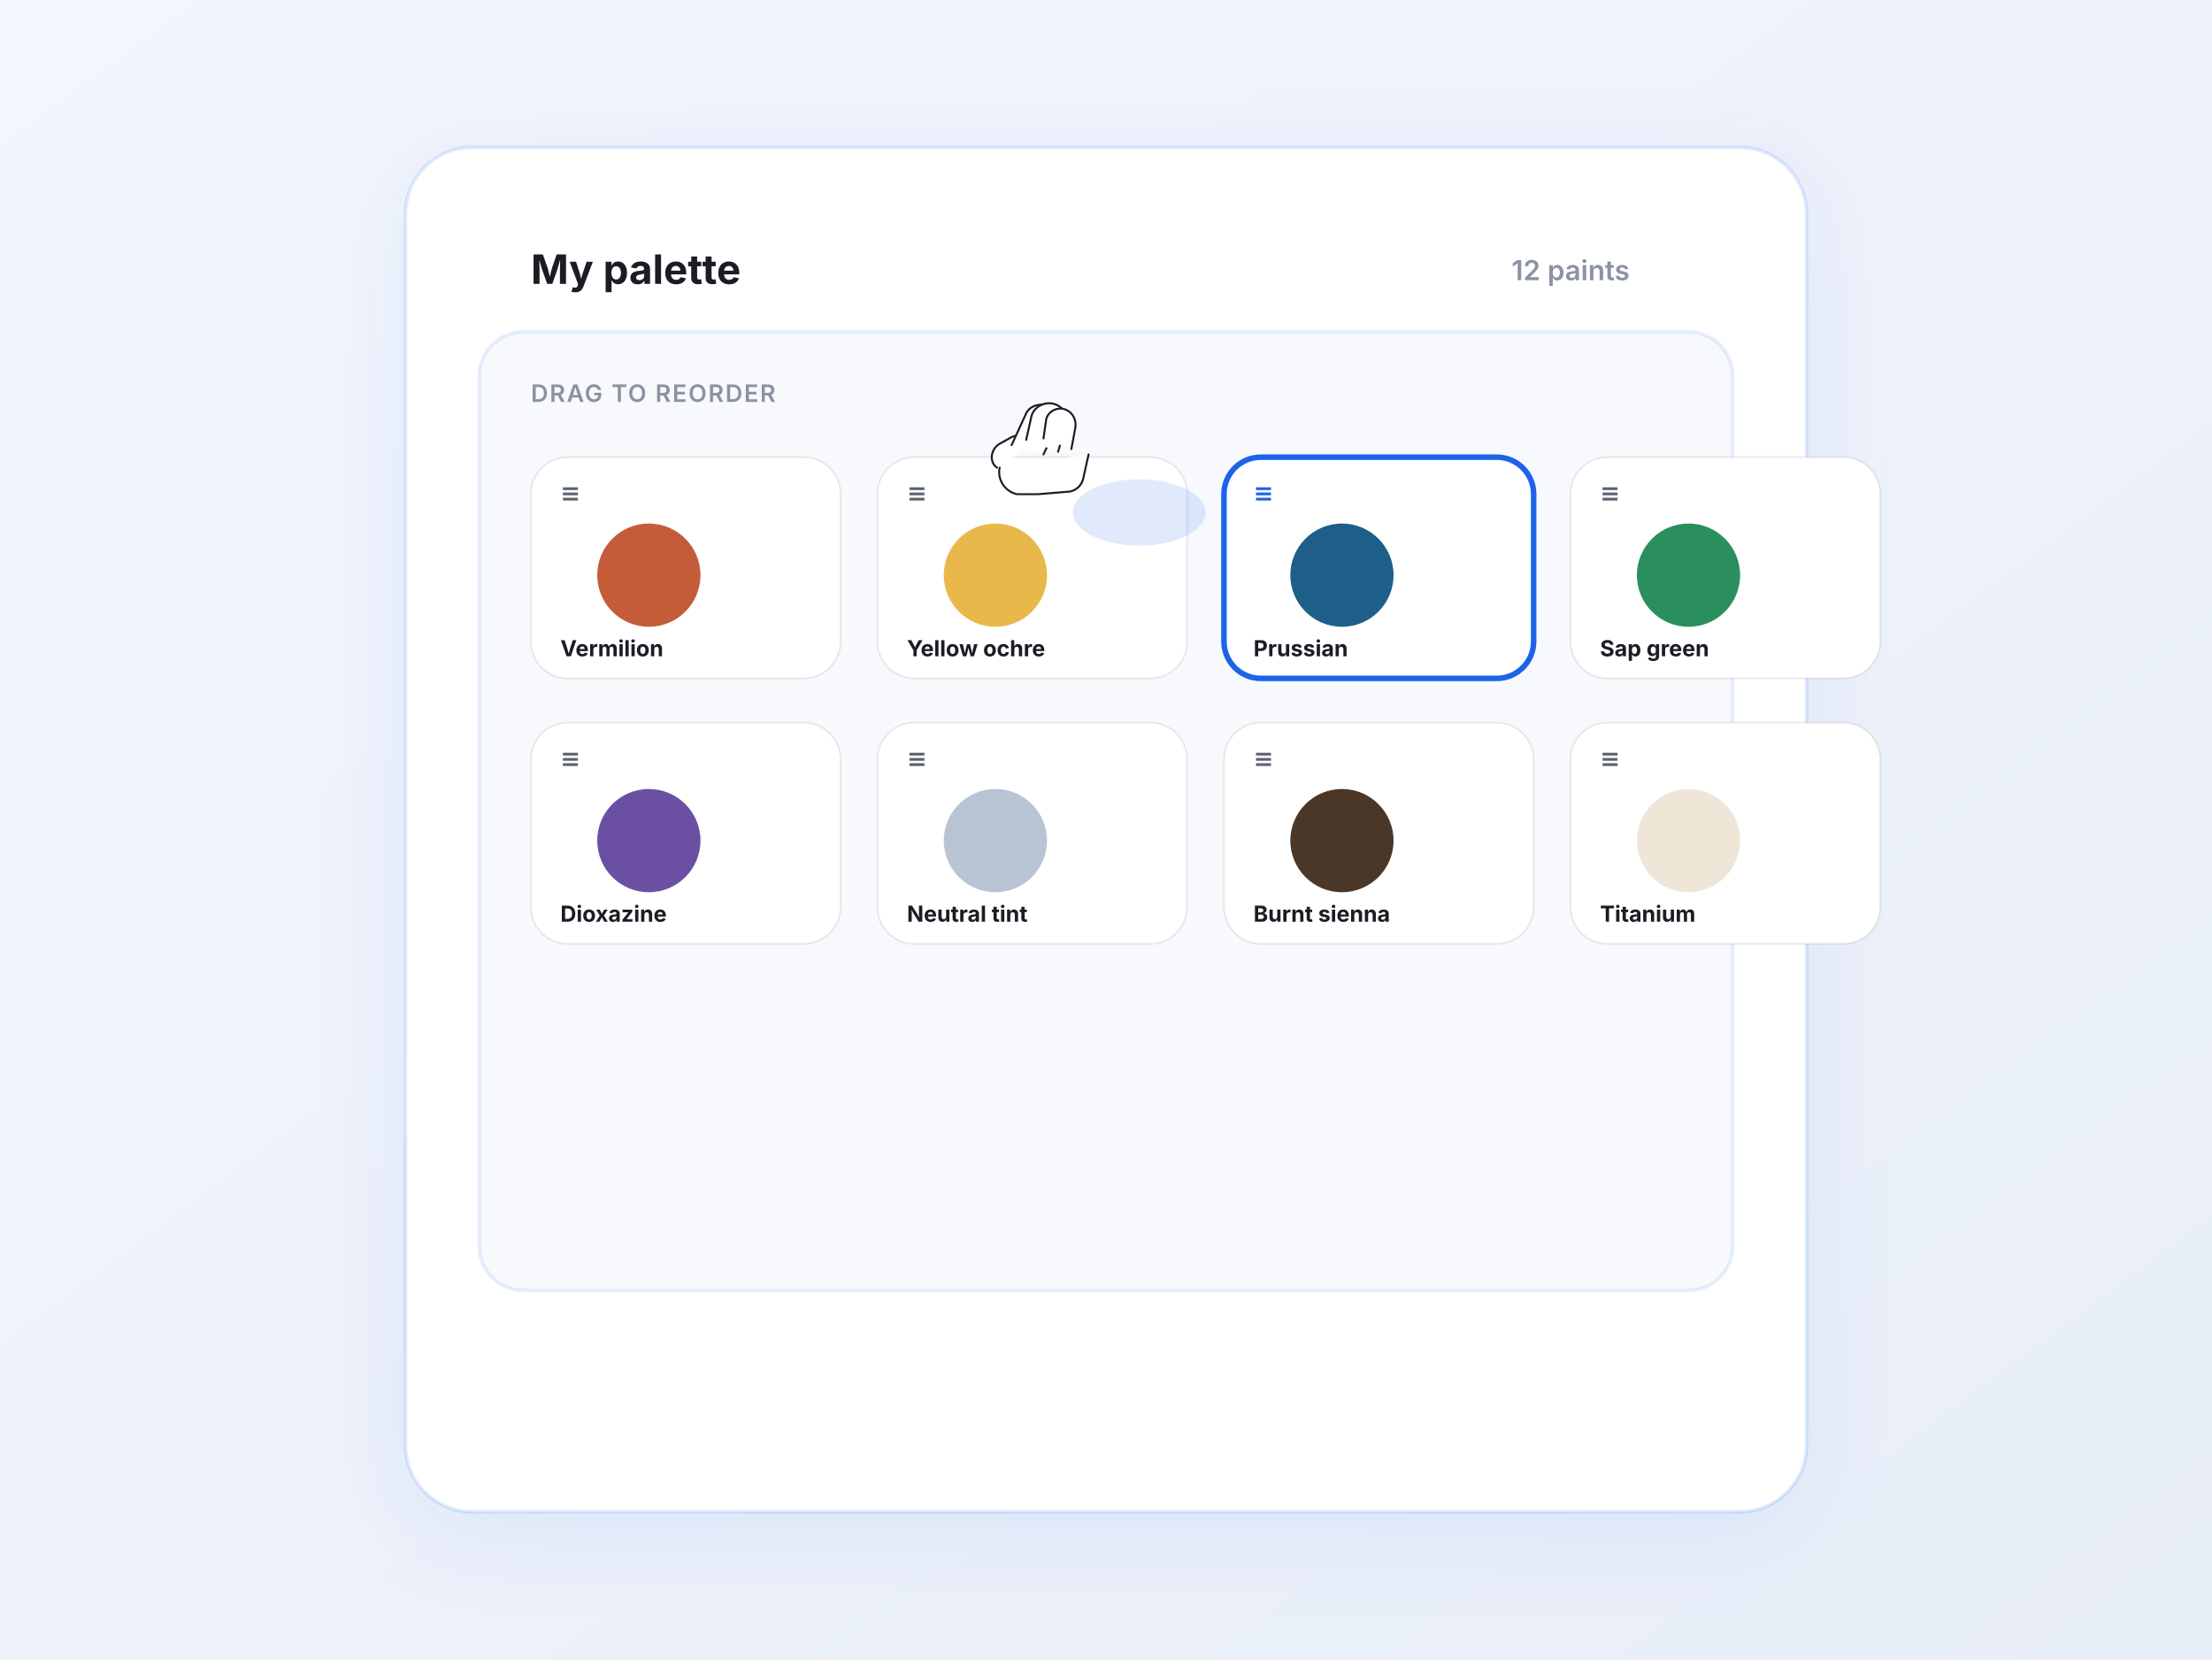
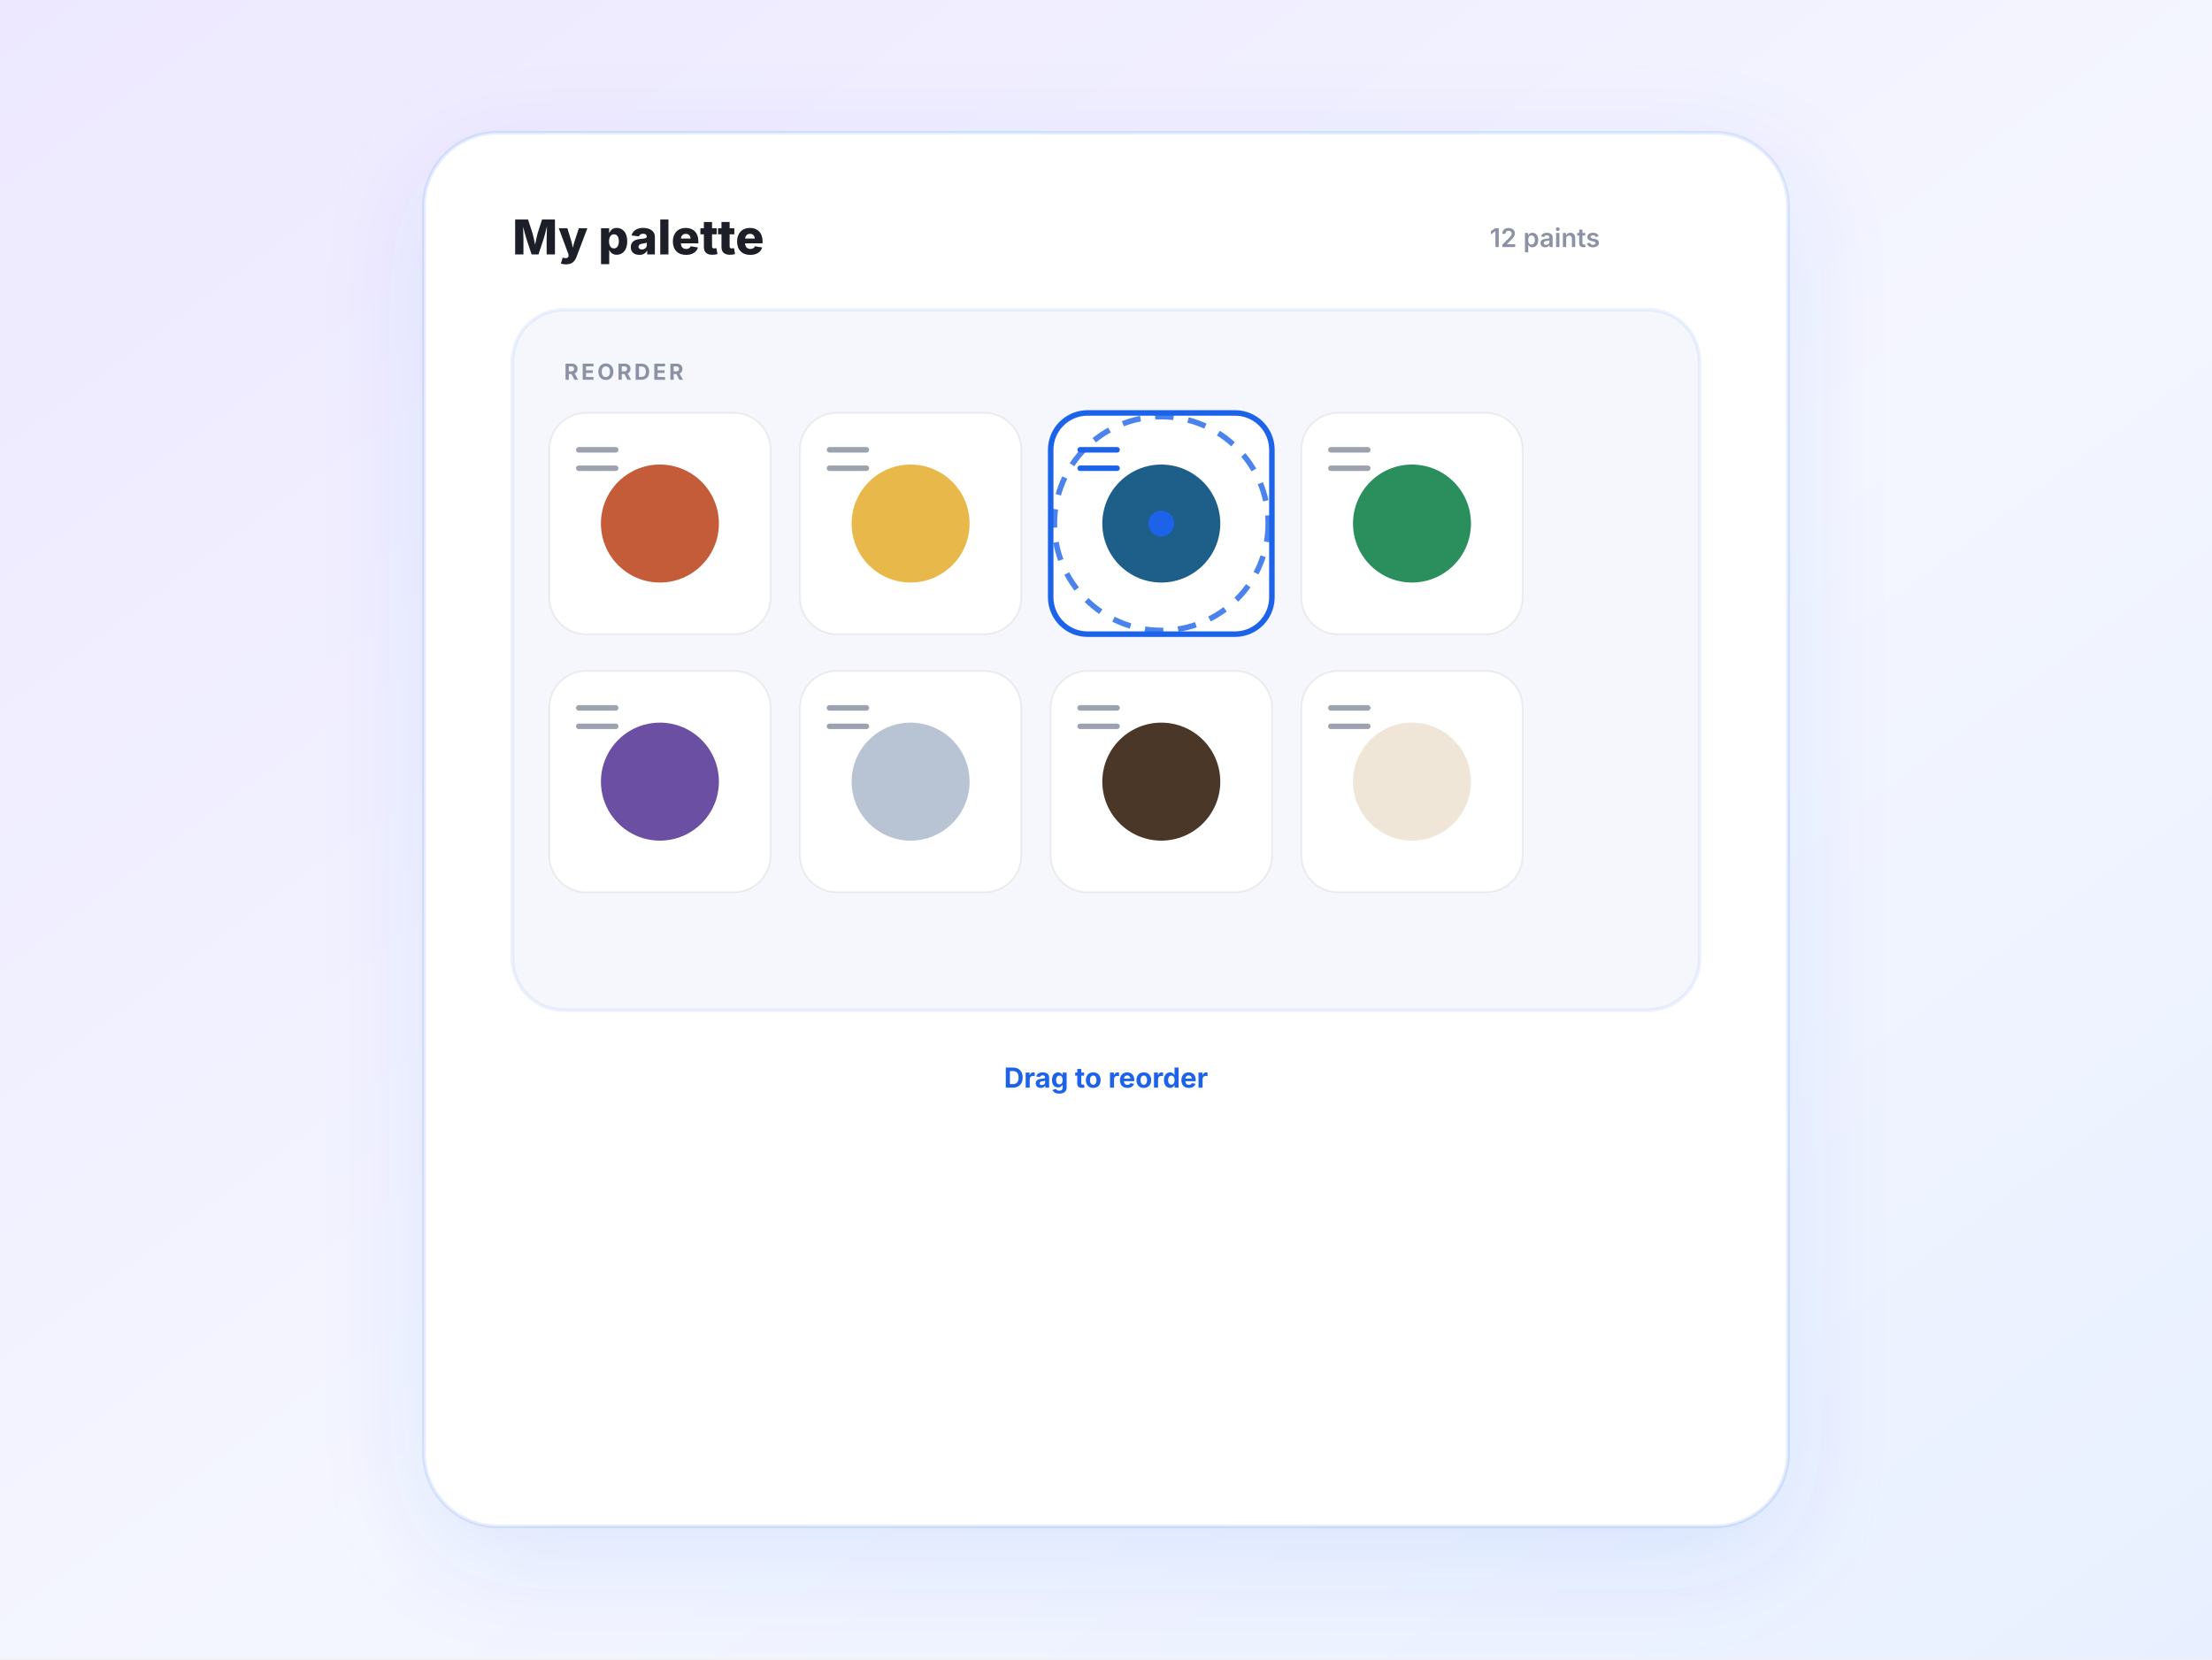
- <svg xmlns="http://www.w3.org/2000/svg" viewBox="0 0 1200 900" width="1200" height="900" role="img" aria-labelledby="orgTitle">
+ <svg xmlns="http://www.w3.org/2000/svg" viewBox="0 0 1200 900" width="1200" height="900" role="img" aria-labelledby="t2">
  <defs>
-     <linearGradient id="orgBg" x1="0%" y1="0%" x2="100%" y2="100%">
-       <stop offset="0%" stop-color="#f3f6fc" />
-       <stop offset="100%" stop-color="#e8eef8" />
+     <linearGradient id="bg2" x1="0%" y1="0%" x2="100%" y2="100%">
+       <stop offset="0%" stop-color="#ede8ff" />
+       <stop offset="55%" stop-color="#f4f6ff" />
+       <stop offset="100%" stop-color="#e8f0ff" />
    </linearGradient>
-     <filter id="orgShadow" x="-20%" y="-20%" width="140%" height="140%">
-       <feDropShadow dx="0" dy="12" stdDeviation="24" flood-color="#1d63ea" flood-opacity="0.08" />
+     <filter id="sh2" x="-15%" y="-15%" width="130%" height="130%">
+       <feDropShadow dx="0" dy="16" stdDeviation="28" flood-color="#1d63ea" flood-opacity="0.09" />
    </filter>
  </defs>
-   <rect width="1200" height="900" fill="url(#orgBg)" />
-   <g filter="url(#orgShadow)">
-     <rect x="220" y="80" width="760" height="740" rx="36" fill="#ffffff" stroke="rgba(29,99,234,0.12)" stroke-width="2" />
+   <rect width="1200" height="900" fill="url(#bg2)" />
+   <g filter="url(#sh2)">
+     <rect x="230" y="72" width="740" height="756" rx="40" fill="#ffffff" stroke="rgba(29,99,234,0.11)" stroke-width="2" />
  </g>
-   <text x="288" y="154" font-family="system-ui, -apple-system, BlinkMacSystemFont, 'Segoe UI', sans-serif" font-size="22" font-weight="700" fill="#1a1d24">My palette</text>
-   <text x="820" y="152" font-family="system-ui, -apple-system, BlinkMacSystemFont, 'Segoe UI', sans-serif" font-size="15" font-weight="600" fill="#8b93a1">12 paints</text>
-   <rect x="260" y="180" width="680" height="520" rx="24" fill="#f7f9fd" stroke="rgba(29,99,234,0.1)" stroke-width="2" />
-   <text x="288" y="218" font-family="system-ui, -apple-system, BlinkMacSystemFont, 'Segoe UI', sans-serif" font-size="13" font-weight="600" fill="#8b93a1" letter-spacing="0.06em">DRAG TO REORDER</text>
-   <g font-family="system-ui, -apple-system, BlinkMacSystemFont, 'Segoe UI', sans-serif">
-     <g>
-       <rect x="288" y="248" width="168" height="120" rx="20" fill="#ffffff" stroke="rgba(0,0,0,0.08)" />
-       <text x="304" y="272" font-size="13" font-weight="700" fill="#5c6370">≡</text>
-       <circle cx="352" cy="312" r="28" fill="#c45c3a" />
-       <text x="304" y="356" font-size="12" font-weight="700" fill="#1a1d24">Vermilion</text>
+   <text x="278" y="138" font-family="system-ui, -apple-system, BlinkMacSystemFont, 'Segoe UI', sans-serif" font-size="26" font-weight="800" fill="#1c1f28">My palette</text>
+   <text x="868" y="134" text-anchor="end" font-family="system-ui, -apple-system, BlinkMacSystemFont, 'Segoe UI', sans-serif" font-size="14" font-weight="600" fill="#8b92a3">12 paints</text>
+   <rect x="278" y="168" width="644" height="380" rx="28" fill="#f5f7fc" stroke="rgba(29,99,234,0.08)" stroke-width="2" />
+   <text x="306" y="206" font-family="system-ui, -apple-system, BlinkMacSystemFont, 'Segoe UI', sans-serif" font-size="12" font-weight="700" fill="#8b92a3" letter-spacing="0.12em">REORDER</text>
+   <g id="wells">
+     <g transform="translate(306, 232)">
+       <rect x="-8" y="-8" width="120" height="120" rx="20" fill="#fff" stroke="rgba(0,0,0,0.06)" />
+       <line x1="8" y1="12" x2="28" y2="12" stroke="#9ca3af" stroke-width="3" stroke-linecap="round" />
+       <line x1="8" y1="22" x2="28" y2="22" stroke="#9ca3af" stroke-width="3" stroke-linecap="round" />
+       <circle cx="52" cy="52" r="32" fill="#c45c3a" />
    </g>
-     <g>
-       <rect x="476" y="248" width="168" height="120" rx="20" fill="#ffffff" stroke="rgba(0,0,0,0.08)" />
-       <text x="492" y="272" font-size="13" font-weight="700" fill="#5c6370">≡</text>
-       <circle cx="540" cy="312" r="28" fill="#e8b84a" />
-       <text x="492" y="356" font-size="12" font-weight="700" fill="#1a1d24">Yellow ochre</text>
+     <g transform="translate(442, 232)">
+       <rect x="-8" y="-8" width="120" height="120" rx="20" fill="#fff" stroke="rgba(0,0,0,0.06)" />
+       <line x1="8" y1="12" x2="28" y2="12" stroke="#9ca3af" stroke-width="3" stroke-linecap="round" />
+       <line x1="8" y1="22" x2="28" y2="22" stroke="#9ca3af" stroke-width="3" stroke-linecap="round" />
+       <circle cx="52" cy="52" r="32" fill="#e8b84a" />
    </g>
-     <g>
-       <rect x="664" y="248" width="168" height="120" rx="20" fill="#ffffff" stroke="#1d63ea" stroke-width="3" />
-       <text x="680" y="272" font-size="13" font-weight="700" fill="#1d63ea">≡</text>
-       <circle cx="728" cy="312" r="28" fill="#1e5f8a" />
-       <text x="680" y="356" font-size="12" font-weight="700" fill="#1a1d24">Prussian</text>
+     <g transform="translate(578, 232)">
+       <rect x="-8" y="-8" width="120" height="120" rx="20" fill="#fff" stroke="#1d63ea" stroke-width="3" />
+       <line x1="8" y1="12" x2="28" y2="12" stroke="#1d63ea" stroke-width="3" stroke-linecap="round" />
+       <line x1="8" y1="22" x2="28" y2="22" stroke="#1d63ea" stroke-width="3" stroke-linecap="round" />
+       <circle cx="52" cy="52" r="32" fill="#1e5f8a" />
    </g>
-     <g>
-       <rect x="852" y="248" width="168" height="120" rx="20" fill="#ffffff" stroke="rgba(0,0,0,0.08)" />
-       <text x="868" y="272" font-size="13" font-weight="700" fill="#5c6370">≡</text>
-       <circle cx="916" cy="312" r="28" fill="#2a8f5c" />
-       <text x="868" y="356" font-size="12" font-weight="700" fill="#1a1d24">Sap green</text>
+     <g transform="translate(714, 232)">
+       <rect x="-8" y="-8" width="120" height="120" rx="20" fill="#fff" stroke="rgba(0,0,0,0.06)" />
+       <line x1="8" y1="12" x2="28" y2="12" stroke="#9ca3af" stroke-width="3" stroke-linecap="round" />
+       <line x1="8" y1="22" x2="28" y2="22" stroke="#9ca3af" stroke-width="3" stroke-linecap="round" />
+       <circle cx="52" cy="52" r="32" fill="#2a8f5c" />
+     </g>
+     <g transform="translate(306, 372)">
+       <rect x="-8" y="-8" width="120" height="120" rx="20" fill="#fff" stroke="rgba(0,0,0,0.06)" />
+       <line x1="8" y1="12" x2="28" y2="12" stroke="#9ca3af" stroke-width="3" stroke-linecap="round" />
+       <line x1="8" y1="22" x2="28" y2="22" stroke="#9ca3af" stroke-width="3" stroke-linecap="round" />
+       <circle cx="52" cy="52" r="32" fill="#6b4fa3" />
+     </g>
+     <g transform="translate(442, 372)">
+       <rect x="-8" y="-8" width="120" height="120" rx="20" fill="#fff" stroke="rgba(0,0,0,0.06)" />
+       <line x1="8" y1="12" x2="28" y2="12" stroke="#9ca3af" stroke-width="3" stroke-linecap="round" />
+       <line x1="8" y1="22" x2="28" y2="22" stroke="#9ca3af" stroke-width="3" stroke-linecap="round" />
+       <circle cx="52" cy="52" r="32" fill="#b8c4d4" />
+     </g>
+     <g transform="translate(578, 372)">
+       <rect x="-8" y="-8" width="120" height="120" rx="20" fill="#fff" stroke="rgba(0,0,0,0.06)" />
+       <line x1="8" y1="12" x2="28" y2="12" stroke="#9ca3af" stroke-width="3" stroke-linecap="round" />
+       <line x1="8" y1="22" x2="28" y2="22" stroke="#9ca3af" stroke-width="3" stroke-linecap="round" />
+       <circle cx="52" cy="52" r="32" fill="#4a3728" />
+     </g>
+     <g transform="translate(714, 372)">
+       <rect x="-8" y="-8" width="120" height="120" rx="20" fill="#fff" stroke="rgba(0,0,0,0.06)" />
+       <line x1="8" y1="12" x2="28" y2="12" stroke="#9ca3af" stroke-width="3" stroke-linecap="round" />
+       <line x1="8" y1="22" x2="28" y2="22" stroke="#9ca3af" stroke-width="3" stroke-linecap="round" />
+       <circle cx="52" cy="52" r="32" fill="#f0e6d8" />
    </g>
  </g>
-   <g font-family="system-ui, -apple-system, BlinkMacSystemFont, 'Segoe UI', sans-serif">
-     <g>
-       <rect x="288" y="392" width="168" height="120" rx="20" fill="#ffffff" stroke="rgba(0,0,0,0.08)" />
-       <text x="304" y="416" font-size="13" font-weight="700" fill="#5c6370">≡</text>
-       <circle cx="352" cy="456" r="28" fill="#6b4fa3" />
-       <text x="304" y="500" font-size="12" font-weight="700" fill="#1a1d24">Dioxazine</text>
-     </g>
-     <g>
-       <rect x="476" y="392" width="168" height="120" rx="20" fill="#ffffff" stroke="rgba(0,0,0,0.08)" />
-       <text x="492" y="416" font-size="13" font-weight="700" fill="#5c6370">≡</text>
-       <circle cx="540" cy="456" r="28" fill="#b8c4d4" />
-       <text x="492" y="500" font-size="12" font-weight="700" fill="#1a1d24">Neutral tint</text>
-     </g>
-     <g>
-       <rect x="664" y="392" width="168" height="120" rx="20" fill="#ffffff" stroke="rgba(0,0,0,0.08)" />
-       <text x="680" y="416" font-size="13" font-weight="700" fill="#5c6370">≡</text>
-       <circle cx="728" cy="456" r="28" fill="#4a3728" />
-       <text x="680" y="500" font-size="12" font-weight="700" fill="#1a1d24">Burnt sienna</text>
-     </g>
-     <g>
-       <rect x="852" y="392" width="168" height="120" rx="20" fill="#ffffff" stroke="rgba(0,0,0,0.08)" />
-       <text x="868" y="416" font-size="13" font-weight="700" fill="#5c6370">≡</text>
-       <circle cx="916" cy="456" r="28" fill="#f0e6d8" />
-       <text x="868" y="500" font-size="12" font-weight="700" fill="#1a1d24">Titanium</text>
-     </g>
-   </g>
-   <ellipse cx="618" cy="278" rx="36" ry="18" fill="#1d63ea" opacity="0.14" />
-   <g transform="translate(538, 222) scale(0.36)" stroke="#1a1d24" stroke-width="3" fill="#fff" stroke-linecap="round" stroke-linejoin="round">
-     <path d="M8 88c-12-8-10-28 4-36l18-10c8-4 18-2 24 4l6 8" />
-     <path d="M30 54l22-48c6-12 22-16 34-10s16 22 10 34l-18 38" />
-     <path d="M52 46l8-36c4-14 20-22 34-18s22 18 18 32l-12 40" />
-     <path d="M78 44l4-28c2-12 16-20 28-16s18 16 16 28l-6 32" />
-     <path d="M12 88c-4 18 8 36 26 40h32l48-4c10-2 18-10 20-20l8-36" />
-   </g>
+   <circle cx="630" cy="284" r="58" fill="none" stroke="#1d63ea" stroke-width="3" stroke-dasharray="10 8" opacity="0.8" />
+   <circle cx="630" cy="284" r="7" fill="#1d63ea" />
+   <text x="600" y="590" text-anchor="middle" font-family="system-ui, -apple-system, BlinkMacSystemFont, 'Segoe UI', sans-serif" font-size="15" font-weight="700" fill="#1d63ea">Drag to reorder</text>
</svg>
